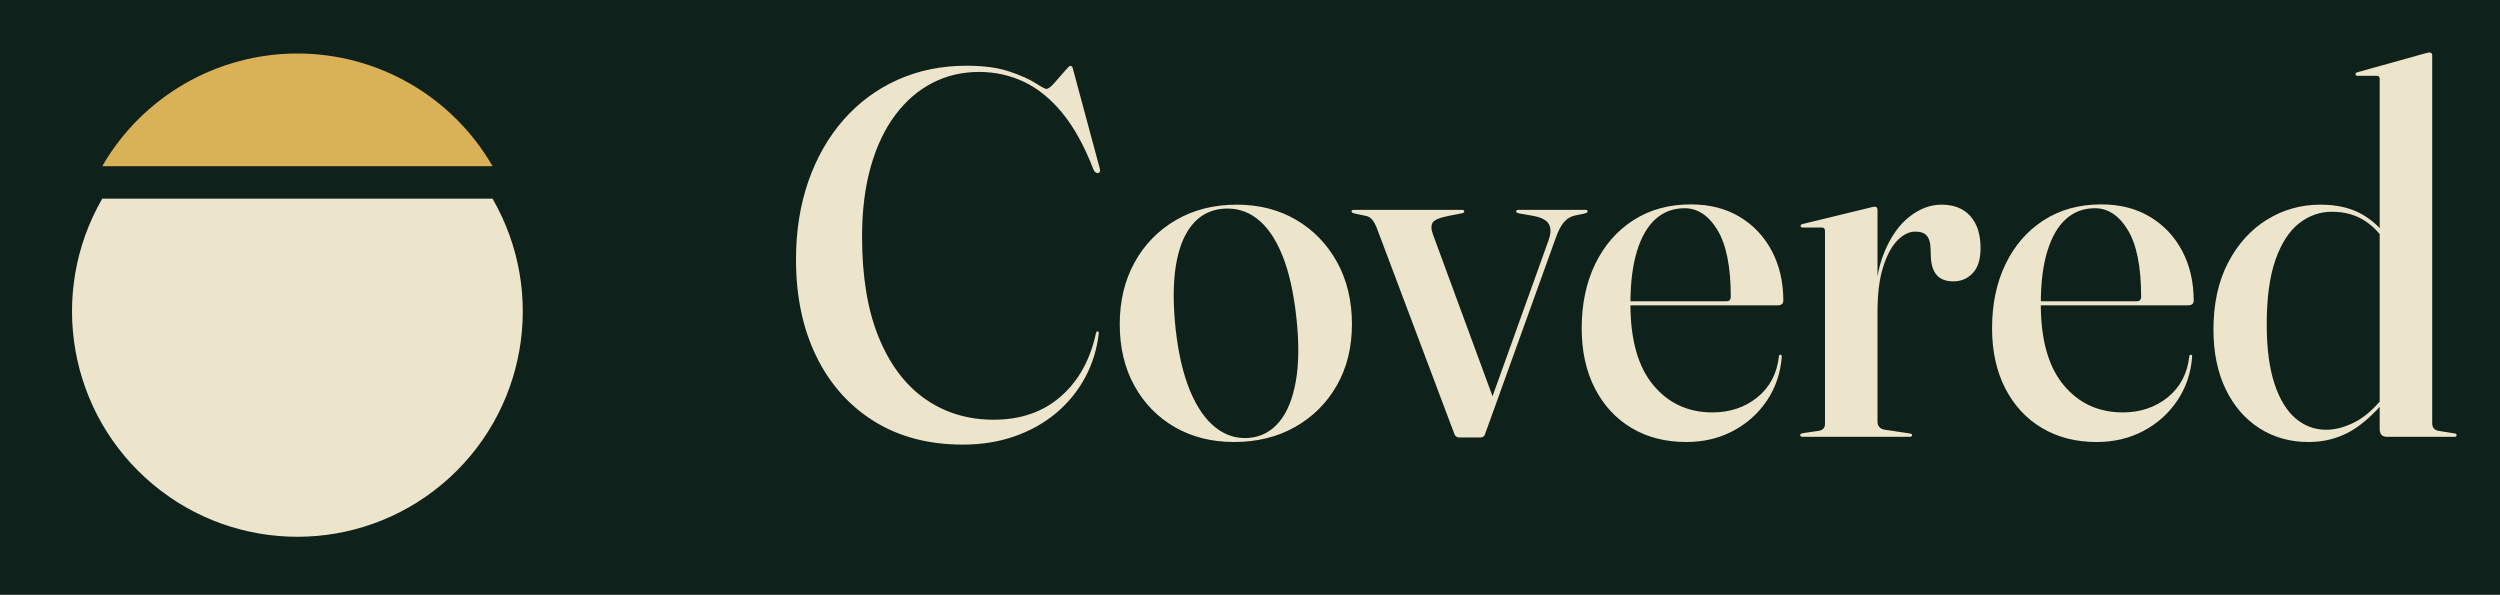
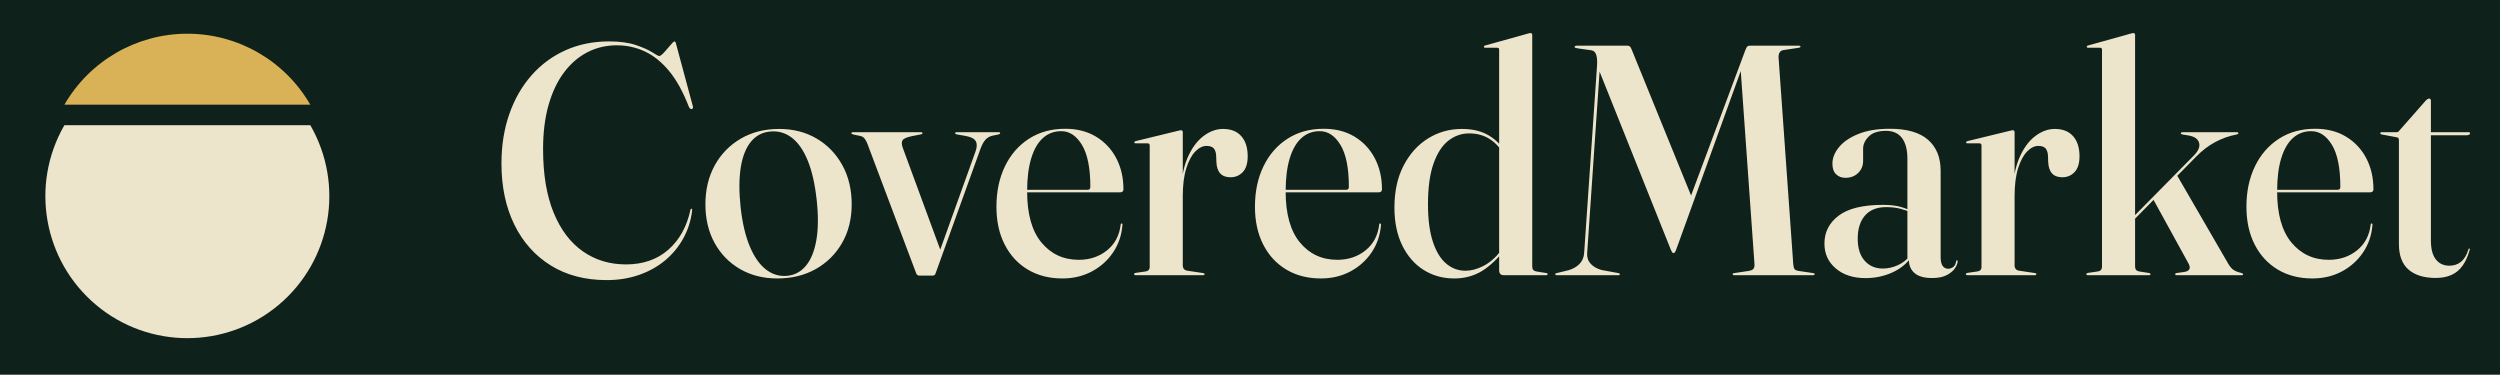
- <svg xmlns="http://www.w3.org/2000/svg" width="269" height="64" viewBox="0 0 269 64">
-   <rect width="269" height="64" fill="#0f211b" />
+ <svg xmlns="http://www.w3.org/2000/svg" width="427" height="64" viewBox="0 0 427 64">
+   <rect width="427" height="64" fill="#0f211b" />
  <path fill="#ede4cc" d="M11.00,21.38 A24.25,24.25 0 1 0 53.00,21.38 Z" />
  <path fill="#d9b257" d="M11.00,17.88 A24.25,24.25 0 0 1 53.00,17.88 Z" />
-   <path d="M118.223 35.919Q117.925 38.467 116.745 40.644Q115.566 42.821 113.65 44.434Q111.733 46.047 109.183 46.943Q106.633 47.84 103.608 47.84Q98.09 47.84 94.057 45.332Q90.024 42.825 87.837 38.343Q85.649 33.861 85.649 27.926Q85.649 23.322 86.983 19.501Q88.316 15.68 90.76 12.895Q93.204 10.109 96.575 8.591Q99.947 7.072 104.007 7.072Q106.762 7.072 108.599 7.692Q110.435 8.313 111.413 8.94Q112.391 9.567 112.584 9.567Q112.872 9.567 113.434 8.947Q113.995 8.326 114.514 7.706Q115.034 7.085 115.156 7.085Q115.267 7.085 115.343 7.16Q115.418 7.236 115.46 7.456L118.332 18.117Q118.388 18.31 118.354 18.442Q118.319 18.574 118.153 18.616Q118.001 18.644 117.875 18.546Q117.749 18.449 117.653 18.228Q116.191 14.447 114.297 12.148Q112.403 9.85 110.156 8.795Q107.909 7.74 105.35 7.74Q102.633 7.74 100.343 8.914Q98.052 10.088 96.344 12.358Q94.635 14.629 93.697 17.923Q92.758 21.218 92.758 25.471Q92.758 31.924 94.555 36.307Q96.352 40.69 99.545 42.926Q102.739 45.161 106.913 45.161Q111.284 45.161 114.139 42.661Q116.994 40.16 117.923 35.864Q117.964 35.741 117.998 35.686Q118.032 35.632 118.101 35.647Q118.182 35.647 118.209 35.728Q118.236 35.81 118.223 35.919ZM133.084 22.022Q136.68 22.022 139.47 23.658Q142.259 25.294 143.864 28.196Q145.469 31.098 145.469 34.888Q145.469 38.638 143.83 41.491Q142.192 44.344 139.334 45.952Q136.475 47.56 132.782 47.56Q129.185 47.56 126.41 45.959Q123.636 44.358 122.06 41.505Q120.484 38.652 120.484 34.888Q120.484 31.124 122.085 28.229Q123.686 25.335 126.529 23.678Q129.372 22.022 133.084 22.022ZM134.403 47.116Q136.343 46.947 137.634 45.41Q138.925 43.873 139.428 41.038Q139.932 38.202 139.49 34.166Q139.049 30.086 137.958 27.421Q136.866 24.757 135.241 23.518Q133.616 22.279 131.561 22.462Q129.532 22.644 128.249 24.218Q126.965 25.792 126.519 28.621Q126.073 31.45 126.5 35.428Q126.942 39.392 128.056 42.064Q129.169 44.735 130.802 46.01Q132.434 47.286 134.403 47.116ZM159.301 47.073H157.032Q156.853 47.073 156.706 46.982Q156.56 46.891 156.491 46.698L148.175 24.616Q147.977 24.078 147.693 23.693Q147.409 23.308 146.94 23.222L145.788 22.985Q145.592 22.929 145.508 22.88Q145.423 22.832 145.423 22.748Q145.423 22.651 145.485 22.617Q145.547 22.582 145.616 22.582H157.331Q157.552 22.582 157.552 22.748Q157.552 22.832 157.497 22.873Q157.442 22.914 157.275 22.956L155.902 23.222Q154.452 23.505 154.164 23.943Q153.877 24.381 154.188 25.229L160.755 43.067L159.714 45.094L166.627 25.848Q167.019 24.743 166.65 24.103Q166.282 23.462 164.939 23.222L163.42 22.956Q163.268 22.914 163.205 22.873Q163.142 22.832 163.142 22.748Q163.142 22.651 163.205 22.617Q163.267 22.582 163.364 22.582H170.631Q170.727 22.582 170.775 22.617Q170.823 22.651 170.823 22.748Q170.823 22.832 170.746 22.88Q170.669 22.929 170.458 22.985L169.482 23.182Q168.748 23.348 168.261 23.927Q167.775 24.506 167.387 25.637L159.786 46.724Q159.73 46.906 159.598 46.989Q159.467 47.073 159.301 47.073ZM191.886 32.355Q191.886 32.577 191.741 32.714Q191.595 32.852 191.306 32.852H174.011V32.413H185.785Q186.23 32.413 186.23 31.914Q186.23 27.13 184.808 24.767Q183.385 22.405 181.26 22.405Q179.441 22.405 178.142 23.567Q176.842 24.729 176.138 27.024Q175.433 29.319 175.433 32.704Q175.433 38.471 177.881 41.423Q180.329 44.375 184.251 44.375Q187.082 44.375 189.087 42.755Q191.091 41.136 191.411 38.357Q191.426 38.246 191.474 38.204Q191.522 38.162 191.55 38.162Q191.62 38.162 191.675 38.211Q191.73 38.26 191.716 38.413Q191.512 41.037 190.12 43.105Q188.729 45.173 186.481 46.367Q184.233 47.56 181.447 47.56Q178.09 47.56 175.558 46.052Q173.025 44.545 171.608 41.785Q170.19 39.024 170.19 35.316Q170.19 31.407 171.645 28.405Q173.1 25.402 175.745 23.697Q178.39 21.993 181.938 21.993Q184.966 21.993 187.196 23.336Q189.425 24.68 190.656 27.019Q191.886 29.359 191.886 32.355ZM201.717 33.365Q201.717 29.617 202.773 27.097Q203.828 24.577 205.476 23.299Q207.125 22.022 208.899 22.022Q210.918 22.022 212.013 23.257Q213.108 24.492 213.108 26.699Q213.108 28.5 212.27 29.388Q211.431 30.276 210.178 30.276Q209.005 30.276 208.408 29.613Q207.81 28.95 207.757 27.619L207.73 26.788Q207.716 25.852 207.347 25.387Q206.977 24.922 206.083 24.922Q205.085 24.922 204.155 25.876Q203.225 26.829 202.622 28.739Q202.02 30.649 202.02 33.5ZM202.02 22.58V32.077V45.394Q202.02 45.7 202.201 45.928Q202.383 46.156 202.719 46.225L205.492 46.639Q205.645 46.667 205.694 46.709Q205.743 46.75 205.743 46.834Q205.743 46.903 205.681 46.951Q205.618 47.0 205.494 47.0H193.948Q193.838 47.0 193.762 46.937Q193.685 46.875 193.685 46.82Q193.685 46.75 193.775 46.688Q193.865 46.626 194.033 46.598L195.697 46.359Q196.059 46.29 196.214 46.096Q196.369 45.901 196.369 45.638V24.871Q196.369 24.706 196.3 24.596Q196.231 24.486 196.037 24.486H193.931Q193.863 24.486 193.801 24.43Q193.739 24.375 193.739 24.32Q193.739 24.236 193.801 24.181Q193.863 24.126 193.987 24.098L201.249 22.331Q201.443 22.275 201.546 22.261Q201.649 22.248 201.744 22.248Q201.896 22.248 201.958 22.352Q202.02 22.455 202.02 22.58ZM236.042 32.355Q236.042 32.577 235.897 32.714Q235.751 32.852 235.462 32.852H218.167V32.413H229.941Q230.386 32.413 230.386 31.914Q230.386 27.13 228.964 24.767Q227.541 22.405 225.416 22.405Q223.597 22.405 222.298 23.567Q220.998 24.729 220.294 27.024Q219.589 29.319 219.589 32.704Q219.589 38.471 222.037 41.423Q224.485 44.375 228.407 44.375Q231.238 44.375 233.243 42.755Q235.247 41.136 235.567 38.357Q235.582 38.246 235.63 38.204Q235.678 38.162 235.706 38.162Q235.776 38.162 235.831 38.211Q235.886 38.26 235.872 38.413Q235.668 41.037 234.276 43.105Q232.885 45.173 230.637 46.367Q228.389 47.56 225.603 47.56Q222.246 47.56 219.714 46.052Q217.181 44.545 215.764 41.785Q214.346 39.024 214.346 35.316Q214.346 31.407 215.801 28.405Q217.256 25.402 219.901 23.697Q222.546 21.993 226.094 21.993Q229.122 21.993 231.352 23.336Q233.581 24.68 234.812 27.019Q236.042 29.359 236.042 32.355ZM256.054 43.646V43.521V8.49Q256.054 8.339 255.979 8.249Q255.903 8.158 255.709 8.158H253.671Q253.562 8.158 253.507 8.103Q253.452 8.048 253.452 7.979Q253.452 7.882 253.514 7.84Q253.576 7.799 253.673 7.771L260.922 5.748Q261.156 5.679 261.245 5.665Q261.335 5.652 261.43 5.652Q261.568 5.652 261.637 5.742Q261.706 5.832 261.706 5.957V45.528Q261.706 45.874 261.867 46.082Q262.028 46.29 262.378 46.359L264.053 46.626Q264.22 46.639 264.276 46.695Q264.331 46.75 264.331 46.834Q264.331 46.903 264.276 46.951Q264.22 47.0 264.109 47.0H256.814Q256.449 47.0 256.252 46.788Q256.054 46.577 256.054 46.122ZM238.168 35.455Q238.168 31.285 239.737 28.273Q241.305 25.261 243.918 23.641Q246.531 22.022 249.679 22.022Q252.488 22.022 254.359 23.178Q256.23 24.333 257.374 26.289L256.908 26.509Q256.038 24.808 254.517 23.797Q252.996 22.786 250.914 22.786Q248.973 22.786 247.382 24.028Q245.792 25.271 244.846 27.942Q243.9 30.613 243.9 34.906Q243.9 38.729 244.719 41.245Q245.539 43.761 246.984 45.001Q248.429 46.241 250.307 46.241Q251.76 46.241 253.358 45.431Q254.956 44.622 256.437 42.744L256.711 43.044Q254.576 45.548 252.647 46.554Q250.719 47.56 248.4 47.56Q245.444 47.56 243.13 46.089Q240.816 44.618 239.492 41.896Q238.168 39.173 238.168 35.455Z" fill="#ede4cc" />
+   <path d="M118.223 35.919Q117.925 38.467 116.745 40.644Q115.566 42.821 113.65 44.434Q111.733 46.047 109.183 46.943Q106.633 47.84 103.608 47.84Q98.09 47.84 94.057 45.332Q90.024 42.825 87.837 38.343Q85.649 33.861 85.649 27.926Q85.649 23.322 86.983 19.501Q88.316 15.68 90.76 12.895Q93.204 10.109 96.575 8.591Q99.947 7.072 104.007 7.072Q106.762 7.072 108.599 7.692Q110.435 8.313 111.413 8.94Q112.391 9.567 112.584 9.567Q112.872 9.567 113.434 8.947Q113.995 8.326 114.514 7.706Q115.034 7.085 115.156 7.085Q115.267 7.085 115.343 7.16Q115.418 7.236 115.46 7.456L118.332 18.117Q118.388 18.31 118.354 18.442Q118.319 18.574 118.153 18.616Q118.001 18.644 117.875 18.546Q117.749 18.449 117.653 18.228Q116.191 14.447 114.297 12.148Q112.403 9.85 110.156 8.795Q107.909 7.74 105.35 7.74Q102.633 7.74 100.343 8.914Q98.052 10.088 96.344 12.358Q94.635 14.629 93.697 17.923Q92.758 21.218 92.758 25.471Q92.758 31.924 94.555 36.307Q96.352 40.69 99.545 42.926Q102.739 45.161 106.913 45.161Q111.284 45.161 114.139 42.661Q116.994 40.16 117.923 35.864Q117.964 35.741 117.998 35.686Q118.032 35.632 118.101 35.647Q118.182 35.647 118.209 35.728Q118.236 35.81 118.223 35.919ZM133.084 22.022Q136.68 22.022 139.47 23.658Q142.259 25.294 143.864 28.196Q145.469 31.098 145.469 34.888Q145.469 38.638 143.83 41.491Q142.192 44.344 139.334 45.952Q136.475 47.56 132.782 47.56Q129.185 47.56 126.41 45.959Q123.636 44.358 122.06 41.505Q120.484 38.652 120.484 34.888Q120.484 31.124 122.085 28.229Q123.686 25.335 126.529 23.678Q129.372 22.022 133.084 22.022ZM134.403 47.116Q136.343 46.947 137.634 45.41Q138.925 43.873 139.428 41.038Q139.932 38.202 139.49 34.166Q139.049 30.086 137.958 27.421Q136.866 24.757 135.241 23.518Q133.616 22.279 131.561 22.462Q129.532 22.644 128.249 24.218Q126.965 25.792 126.519 28.621Q126.073 31.45 126.5 35.428Q126.942 39.392 128.056 42.064Q129.169 44.735 130.802 46.01Q132.434 47.286 134.403 47.116ZM159.301 47.073H157.032Q156.853 47.073 156.706 46.982Q156.56 46.891 156.491 46.698L148.175 24.616Q147.977 24.078 147.693 23.693Q147.409 23.308 146.94 23.222L145.788 22.985Q145.592 22.929 145.508 22.88Q145.423 22.832 145.423 22.748Q145.423 22.651 145.485 22.617Q145.547 22.582 145.616 22.582H157.331Q157.552 22.582 157.552 22.748Q157.552 22.832 157.497 22.873Q157.442 22.914 157.275 22.956L155.902 23.222Q154.452 23.505 154.164 23.943Q153.877 24.381 154.188 25.229L160.755 43.067L159.714 45.094L166.627 25.848Q167.019 24.743 166.65 24.103Q166.282 23.462 164.939 23.222L163.42 22.956Q163.268 22.914 163.205 22.873Q163.142 22.832 163.142 22.748Q163.142 22.651 163.205 22.617Q163.267 22.582 163.364 22.582H170.631Q170.727 22.582 170.775 22.617Q170.823 22.651 170.823 22.748Q170.823 22.832 170.746 22.88Q170.669 22.929 170.458 22.985L169.482 23.182Q168.748 23.348 168.261 23.927Q167.775 24.506 167.387 25.637L159.786 46.724Q159.73 46.906 159.598 46.989Q159.467 47.073 159.301 47.073ZM191.886 32.355Q191.886 32.577 191.741 32.714Q191.595 32.852 191.306 32.852H174.011V32.413H185.785Q186.23 32.413 186.23 31.914Q186.23 27.13 184.808 24.767Q183.385 22.405 181.26 22.405Q179.441 22.405 178.142 23.567Q176.842 24.729 176.138 27.024Q175.433 29.319 175.433 32.704Q175.433 38.471 177.881 41.423Q180.329 44.375 184.251 44.375Q187.082 44.375 189.087 42.755Q191.091 41.136 191.411 38.357Q191.426 38.246 191.474 38.204Q191.522 38.162 191.55 38.162Q191.62 38.162 191.675 38.211Q191.73 38.26 191.716 38.413Q191.512 41.037 190.12 43.105Q188.729 45.173 186.481 46.367Q184.233 47.56 181.447 47.56Q178.09 47.56 175.558 46.052Q173.025 44.545 171.608 41.785Q170.19 39.024 170.19 35.316Q170.19 31.407 171.645 28.405Q173.1 25.402 175.745 23.697Q178.39 21.993 181.938 21.993Q184.966 21.993 187.196 23.336Q189.425 24.68 190.656 27.019Q191.886 29.359 191.886 32.355ZM201.717 33.365Q201.717 29.617 202.773 27.097Q203.828 24.577 205.476 23.299Q207.125 22.022 208.899 22.022Q210.918 22.022 212.013 23.257Q213.108 24.492 213.108 26.699Q213.108 28.5 212.27 29.388Q211.431 30.276 210.178 30.276Q209.005 30.276 208.408 29.613Q207.81 28.95 207.757 27.619L207.73 26.788Q207.716 25.852 207.347 25.387Q206.977 24.922 206.083 24.922Q205.085 24.922 204.155 25.876Q203.225 26.829 202.622 28.739Q202.02 30.649 202.02 33.5ZM202.02 22.58V32.077V45.394Q202.02 45.7 202.201 45.928Q202.383 46.156 202.719 46.225L205.492 46.639Q205.645 46.667 205.694 46.709Q205.743 46.75 205.743 46.834Q205.743 46.903 205.681 46.951Q205.618 47.0 205.494 47.0H193.948Q193.838 47.0 193.762 46.937Q193.685 46.875 193.685 46.82Q193.685 46.75 193.775 46.688Q193.865 46.626 194.033 46.598L195.697 46.359Q196.059 46.29 196.214 46.096Q196.369 45.901 196.369 45.638V24.871Q196.369 24.706 196.3 24.596Q196.231 24.486 196.037 24.486H193.931Q193.863 24.486 193.801 24.43Q193.739 24.375 193.739 24.32Q193.739 24.236 193.801 24.181Q193.863 24.126 193.987 24.098L201.249 22.331Q201.443 22.275 201.546 22.261Q201.649 22.248 201.744 22.248Q201.896 22.248 201.958 22.352Q202.02 22.455 202.02 22.58ZM236.042 32.355Q236.042 32.577 235.897 32.714Q235.751 32.852 235.462 32.852H218.167V32.413H229.941Q230.386 32.413 230.386 31.914Q230.386 27.13 228.964 24.767Q227.541 22.405 225.416 22.405Q223.597 22.405 222.298 23.567Q220.998 24.729 220.294 27.024Q219.589 29.319 219.589 32.704Q219.589 38.471 222.037 41.423Q224.485 44.375 228.407 44.375Q231.238 44.375 233.243 42.755Q235.247 41.136 235.567 38.357Q235.582 38.246 235.63 38.204Q235.678 38.162 235.706 38.162Q235.776 38.162 235.831 38.211Q235.886 38.26 235.872 38.413Q235.668 41.037 234.276 43.105Q232.885 45.173 230.637 46.367Q228.389 47.56 225.603 47.56Q222.246 47.56 219.714 46.052Q217.181 44.545 215.764 41.785Q214.346 39.024 214.346 35.316Q214.346 31.407 215.801 28.405Q217.256 25.402 219.901 23.697Q222.546 21.993 226.094 21.993Q229.122 21.993 231.352 23.336Q233.581 24.68 234.812 27.019Q236.042 29.359 236.042 32.355ZM256.054 43.646V43.521V8.49Q256.054 8.339 255.979 8.249Q255.903 8.158 255.709 8.158H253.671Q253.562 8.158 253.507 8.103Q253.452 8.048 253.452 7.979Q253.452 7.882 253.514 7.84Q253.576 7.799 253.673 7.771L260.922 5.748Q261.156 5.679 261.245 5.665Q261.335 5.652 261.43 5.652Q261.568 5.652 261.637 5.742Q261.706 5.832 261.706 5.957V45.528Q261.706 45.874 261.867 46.082Q262.028 46.29 262.378 46.359L264.053 46.626Q264.22 46.639 264.276 46.695Q264.331 46.75 264.331 46.834Q264.331 46.903 264.276 46.951Q264.22 47.0 264.109 47.0H256.814Q256.449 47.0 256.252 46.788Q256.054 46.577 256.054 46.122ZM238.168 35.455Q238.168 31.285 239.737 28.273Q241.305 25.261 243.918 23.641Q246.531 22.022 249.679 22.022Q252.488 22.022 254.359 23.178Q256.23 24.333 257.374 26.289L256.908 26.509Q256.038 24.808 254.517 23.797Q252.996 22.786 250.914 22.786Q248.973 22.786 247.382 24.028Q245.792 25.271 244.846 27.942Q243.9 30.613 243.9 34.906Q243.9 38.729 244.719 41.245Q245.539 43.761 246.984 45.001Q248.429 46.241 250.307 46.241Q251.76 46.241 253.358 45.431Q254.956 44.622 256.437 42.744L256.711 43.044Q254.576 45.548 252.647 46.554Q250.719 47.56 248.4 47.56Q245.444 47.56 243.13 46.089Q240.816 44.618 239.492 41.896Q238.168 39.173 238.168 35.455Z M288.962 33.704 288.38 34.611 298.093 8.597Q298.273 8.088 298.431 7.944Q298.589 7.8 298.892 7.8H307.292Q307.403 7.8 307.465 7.848Q307.527 7.896 307.527 7.966Q307.527 8.034 307.458 8.083Q307.389 8.132 307.238 8.158L304.606 8.555Q304.166 8.623 303.959 8.96Q303.753 9.297 303.78 9.847L306.288 45.116Q306.345 45.734 306.503 45.956Q306.661 46.178 307.2 46.274L309.657 46.642Q309.809 46.655 309.878 46.696Q309.946 46.738 309.946 46.834Q309.946 46.889 309.884 46.945Q309.822 47.0 309.711 47.0H296.182Q296.057 47.0 295.995 46.945Q295.933 46.889 295.933 46.834Q295.933 46.738 296.002 46.696Q296.071 46.655 296.236 46.642L298.679 46.274Q299.247 46.178 299.47 45.929Q299.692 45.681 299.665 45.118L297.266 11.366L297.694 11.104L286.306 42.596Q286.168 42.994 286.051 43.112Q285.935 43.23 285.824 43.23Q285.755 43.23 285.679 43.167Q285.603 43.105 285.528 42.967Q285.452 42.829 285.356 42.596L272.944 11.57L273.302 10.882L271.085 43.261Q271.016 44.321 271.695 45.06Q272.373 45.798 273.576 46.124L276.407 46.642Q276.545 46.668 276.608 46.71Q276.671 46.751 276.671 46.834Q276.671 46.889 276.623 46.945Q276.574 47.0 276.463 47.0H265.845Q265.735 47.0 265.679 46.945Q265.624 46.889 265.624 46.834Q265.624 46.738 265.707 46.704Q265.789 46.67 265.901 46.642L267.904 46.153Q269.049 45.824 269.771 45.086Q270.492 44.348 270.574 43.208L272.74 11.702Q272.877 10.248 272.667 9.464Q272.458 8.679 271.779 8.584L269.568 8.275Q269.258 8.219 269.102 8.177Q268.946 8.136 268.946 8.024Q268.946 7.8 269.398 7.8H277.941Q278.22 7.8 278.385 7.938Q278.551 8.076 278.703 8.492ZM326.039 44.411V44.193L325.782 44.422V27.098Q325.782 24.794 324.857 23.572Q323.931 22.351 322.127 22.351Q320.126 22.351 319.173 23.318Q318.22 24.284 318.22 25.409V27.474Q318.22 28.724 317.367 29.548Q316.514 30.372 315.194 30.372Q314.236 30.372 313.606 29.767Q312.976 29.161 312.976 27.951Q312.976 26.513 314.094 25.142Q315.213 23.771 317.406 22.882Q319.6 21.993 322.79 21.993Q327.161 21.993 329.311 23.875Q331.461 25.758 331.461 29.154V43.889Q331.461 44.968 331.82 45.435Q332.18 45.902 332.716 45.902Q333.223 45.902 333.622 45.595Q334.021 45.288 334.104 44.623Q334.117 44.527 334.159 44.492Q334.201 44.458 334.243 44.458Q334.312 44.458 334.339 44.492Q334.367 44.527 334.367 44.623Q334.367 45.107 333.935 45.778Q333.502 46.449 332.544 46.968Q331.586 47.487 330.002 47.487Q327.964 47.487 327.001 46.637Q326.039 45.786 326.039 44.411ZM311.612 41.604Q311.612 38.667 314.047 36.829Q316.483 34.991 321.605 34.991Q323.476 34.991 324.692 35.352Q325.909 35.713 326.947 36.232L326.754 36.427Q325.718 35.948 324.614 35.662Q323.509 35.377 322.142 35.377Q319.789 35.377 318.544 36.81Q317.299 38.244 317.299 40.757Q317.299 43.204 318.485 44.535Q319.67 45.867 321.589 45.867Q322.903 45.867 324.179 45.281Q325.455 44.695 326.313 43.573L326.589 43.739Q325.352 45.564 323.219 46.533Q321.085 47.502 318.623 47.502Q315.491 47.502 313.551 45.853Q311.612 44.204 311.612 41.604ZM343.789 33.365Q343.789 29.617 344.845 27.097Q345.9 24.577 347.548 23.299Q349.197 22.022 350.971 22.022Q352.99 22.022 354.085 23.257Q355.18 24.492 355.18 26.699Q355.18 28.5 354.342 29.388Q353.503 30.276 352.25 30.276Q351.077 30.276 350.48 29.613Q349.882 28.95 349.829 27.619L349.802 26.788Q349.788 25.852 349.419 25.387Q349.049 24.922 348.155 24.922Q347.157 24.922 346.227 25.876Q345.297 26.829 344.694 28.739Q344.092 30.649 344.092 33.5ZM344.092 22.58V32.077V45.394Q344.092 45.7 344.273 45.928Q344.455 46.156 344.791 46.225L347.564 46.639Q347.717 46.667 347.766 46.709Q347.815 46.75 347.815 46.834Q347.815 46.903 347.753 46.951Q347.69 47.0 347.566 47.0H336.02Q335.91 47.0 335.834 46.937Q335.757 46.875 335.757 46.82Q335.757 46.75 335.847 46.688Q335.937 46.626 336.105 46.598L337.769 46.359Q338.131 46.29 338.286 46.096Q338.441 45.901 338.441 45.638V24.871Q338.441 24.706 338.372 24.596Q338.303 24.486 338.109 24.486H336.003Q335.935 24.486 335.873 24.43Q335.811 24.375 335.811 24.32Q335.811 24.236 335.873 24.181Q335.935 24.126 336.059 24.098L343.321 22.331Q343.515 22.275 343.618 22.261Q343.721 22.248 343.816 22.248Q343.968 22.248 344.03 22.352Q344.092 22.455 344.092 22.58ZM356.531 47.0Q356.462 47.0 356.4 46.951Q356.338 46.903 356.338 46.834Q356.338 46.765 356.423 46.695Q356.507 46.625 356.703 46.597L358.35 46.359Q358.713 46.29 358.867 46.082Q359.022 45.874 359.022 45.557V8.49Q359.022 8.339 358.946 8.249Q358.87 8.158 358.677 8.158H356.638Q356.53 8.158 356.474 8.103Q356.419 8.048 356.419 7.979Q356.419 7.882 356.481 7.84Q356.543 7.799 356.64 7.771L363.889 5.748Q364.123 5.679 364.213 5.665Q364.302 5.652 364.397 5.652Q364.535 5.652 364.604 5.742Q364.673 5.832 364.673 5.957V45.528Q364.673 45.874 364.834 46.082Q364.996 46.29 365.345 46.359L367.021 46.626Q367.298 46.666 367.298 46.834Q367.298 47.0 367.077 47.0ZM363.741 37.683 374.672 26.605Q375.88 25.396 375.609 24.41Q375.339 23.423 373.874 23.15L372.766 22.97Q372.614 22.929 372.551 22.881Q372.488 22.833 372.488 22.762Q372.488 22.666 372.558 22.624Q372.627 22.582 372.739 22.582H382.033Q382.188 22.582 382.25 22.624Q382.313 22.666 382.313 22.762Q382.313 22.846 382.236 22.895Q382.158 22.944 381.948 22.985Q380.088 23.339 378.362 24.265Q376.637 25.19 375.099 26.757L364.014 38.013ZM371.77 29.828 380.565 45.011Q381.02 45.808 381.527 46.127Q382.033 46.446 382.834 46.626Q383.029 46.694 383.077 46.743Q383.126 46.792 383.126 46.861Q383.126 46.916 383.078 46.958Q383.03 47.0 382.919 47.0H371.721Q371.638 47.0 371.576 46.959Q371.514 46.917 371.514 46.834Q371.514 46.765 371.591 46.702Q371.669 46.639 371.821 46.626L373.089 46.447Q373.763 46.35 373.946 45.967Q374.129 45.583 373.774 44.96L367.739 33.984ZM405.386 32.355Q405.386 32.577 405.241 32.714Q405.095 32.852 404.806 32.852H387.511V32.413H399.285Q399.73 32.413 399.73 31.914Q399.73 27.13 398.308 24.767Q396.885 22.405 394.76 22.405Q392.941 22.405 391.642 23.567Q390.342 24.729 389.638 27.024Q388.933 29.319 388.933 32.704Q388.933 38.471 391.381 41.423Q393.829 44.375 397.751 44.375Q400.582 44.375 402.587 42.755Q404.591 41.136 404.911 38.357Q404.926 38.246 404.974 38.204Q405.022 38.162 405.05 38.162Q405.12 38.162 405.175 38.211Q405.23 38.26 405.216 38.413Q405.012 41.037 403.62 43.105Q402.229 45.173 399.981 46.367Q397.733 47.56 394.947 47.56Q391.59 47.56 389.058 46.052Q386.525 44.545 385.108 41.785Q383.69 39.024 383.69 35.316Q383.69 31.407 385.145 28.405Q386.6 25.402 389.245 23.697Q391.89 21.993 395.438 21.993Q398.466 21.993 400.696 23.336Q402.925 24.68 404.156 27.019Q405.386 29.359 405.386 32.355ZM409.34 23.442 406.802 22.969Q406.664 22.928 406.609 22.88Q406.553 22.832 406.553 22.748Q406.553 22.678 406.609 22.63Q406.664 22.582 406.719 22.582H409.25Q409.465 22.582 409.592 22.517Q409.72 22.453 409.815 22.297L414.38 17.112Q414.516 16.987 414.645 16.912Q414.773 16.836 414.897 16.836Q415.034 16.836 415.116 16.925Q415.197 17.013 415.197 17.19V41.035Q415.197 43.236 416.042 44.308Q416.887 45.381 418.356 45.381Q418.903 45.381 419.395 45.227Q419.886 45.074 420.307 44.74Q420.728 44.406 421.058 43.872Q421.388 43.339 421.613 42.578Q421.669 42.427 421.778 42.442Q421.888 42.456 421.832 42.637Q421.383 44.286 420.627 45.358Q419.871 46.43 418.734 46.951Q417.598 47.473 416.006 47.473Q413.027 47.473 411.38 46.049Q409.734 44.626 409.734 41.669V23.975Q409.734 23.738 409.656 23.604Q409.578 23.47 409.34 23.442ZM413.392 23.106 413.553 22.582H421.633Q421.773 22.582 421.828 22.624Q421.884 22.666 421.884 22.777Q421.884 22.914 421.718 23.01Q421.552 23.106 421.248 23.106Z" fill="#ede4cc" />
</svg>
